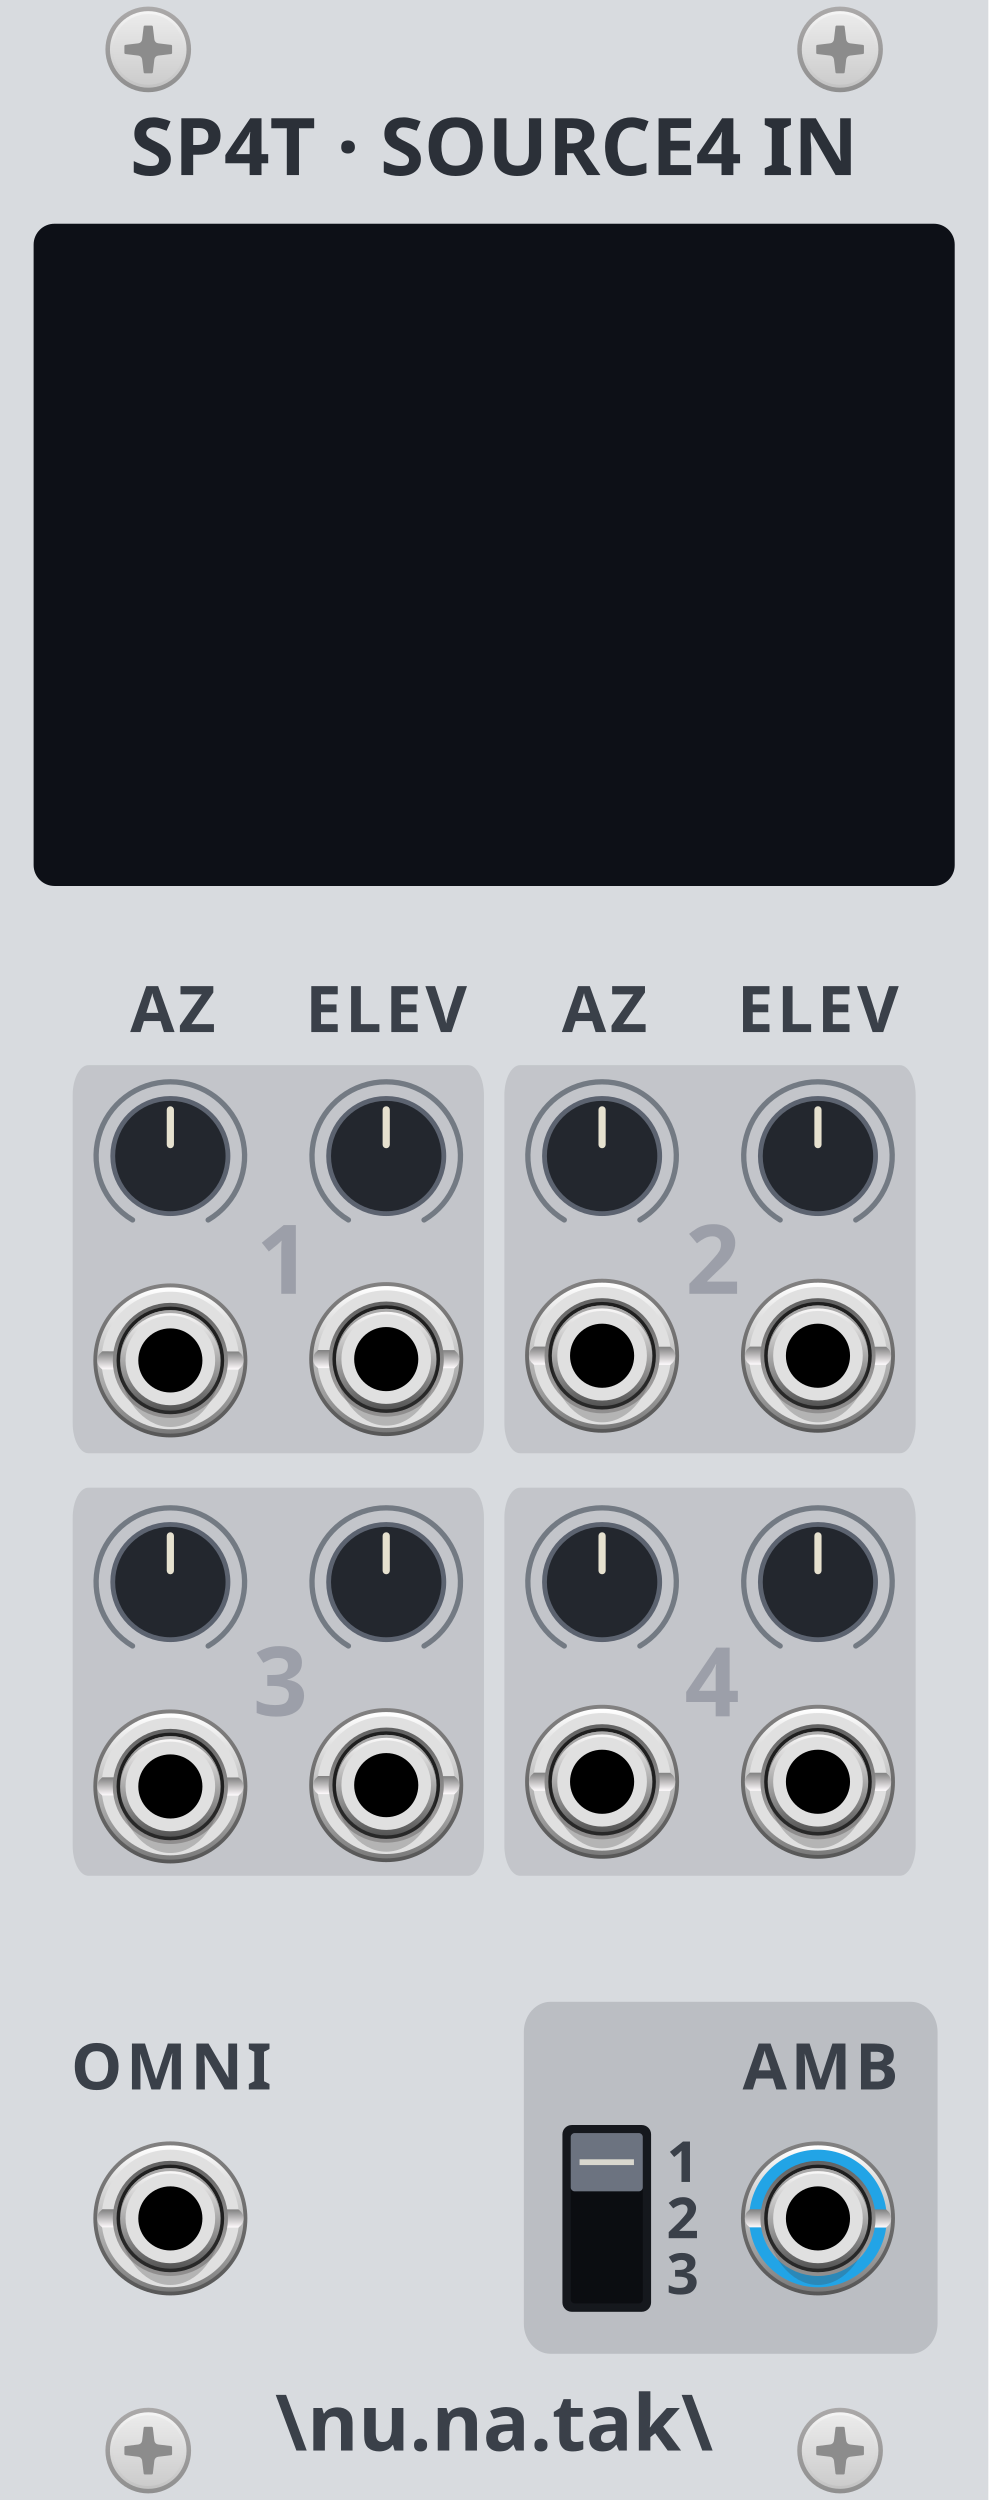
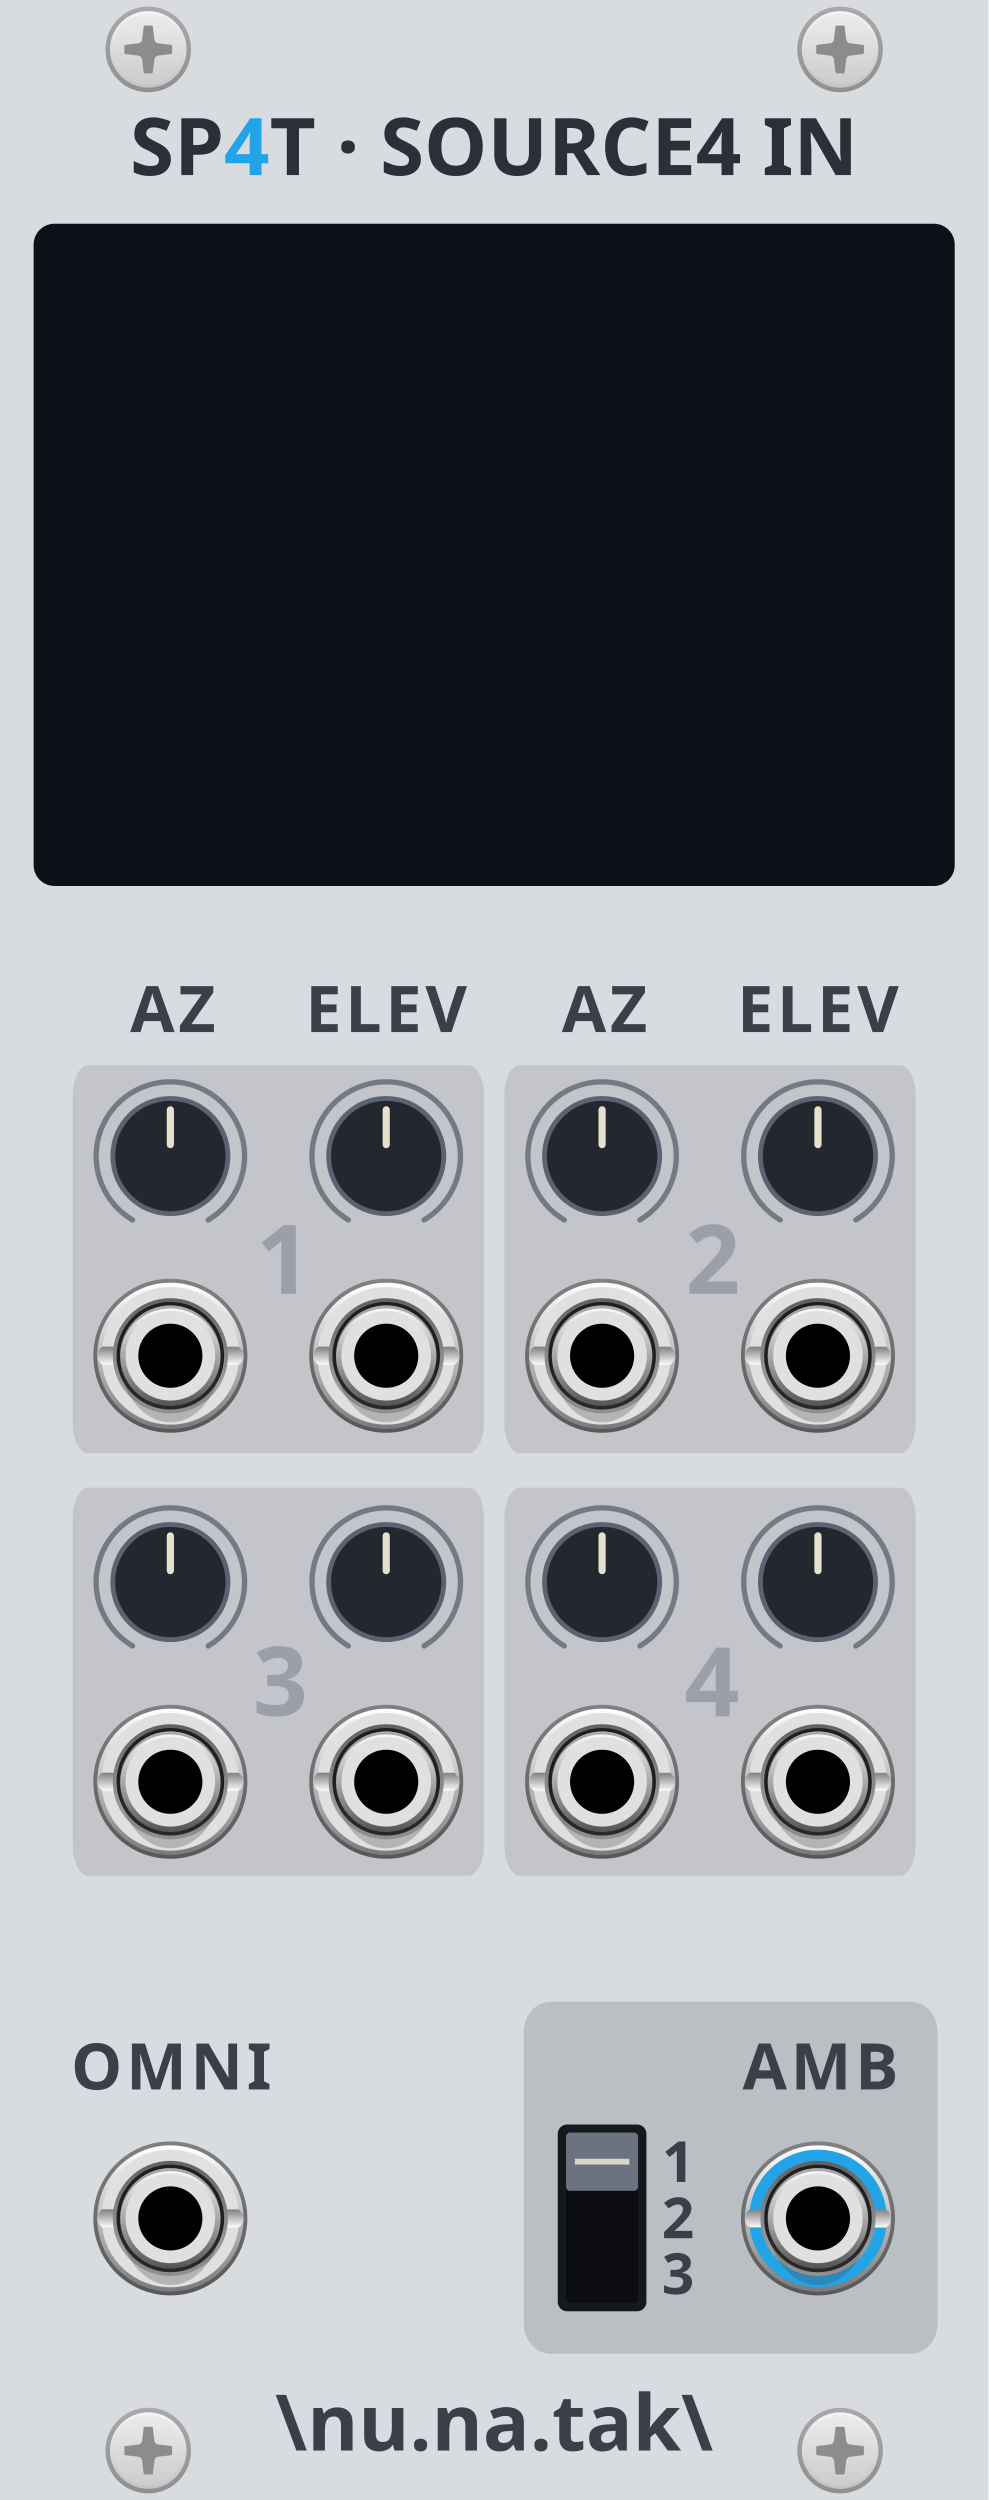
<svg xmlns="http://www.w3.org/2000/svg" xmlns:xlink="http://www.w3.org/1999/xlink" version="1.1" width="50.8mm" height="128.5mm" viewBox="0 0 50.8 128.5" id="svg49">
  <defs id="component-defs">
    <linearGradient id="screw-g1" gradientUnits="userSpaceOnUse" x1="219.999" y1="6477.4" x2="232.999" y2="6477.4" gradientTransform="matrix(6.123234e-17 1 1 -6.123234e-17 -6469.9 -219)">
      <stop offset="0" stop-color="#ABA9A9" id="stop1" />
      <stop offset="1" stop-color="#8F8F8F" id="stop2" />
    </linearGradient>
    <linearGradient id="screw-g2" gradientUnits="userSpaceOnUse" x1="220.687" y1="6477.4" x2="232.311" y2="6477.4" gradientTransform="matrix(6.123234e-17 1 1 -6.123234e-17 -6469.9 -219)">
      <stop offset="0.006" stop-color="#F5F5F5" id="stop3" />
      <stop offset="1" stop-color="#C2C2C2" id="stop4" />
    </linearGradient>
    <linearGradient id="screw-g3" gradientUnits="userSpaceOnUse" x1="221.134" y1="6477.4" x2="231.864" y2="6477.4" gradientTransform="matrix(6.123234e-17 1 1 -6.123234e-17 -6469.9 -219)">
      <stop offset="0.006" stop-color="#EBEBEB" id="stop5" />
      <stop offset="1" stop-color="#CCCCCC" id="stop6" />
    </linearGradient>
    <symbol id="ScrewSilver" viewBox="0 0 15 14.999">
      <circle fill="url(#screw-g1)" cx="7.5" cy="7.499" r="6.5" id="circle6" />
      <circle fill="url(#screw-g2)" cx="7.5" cy="7.499" r="5.812" id="circle7" />
      <circle fill="url(#screw-g3)" cx="7.5" cy="7.499" r="5.365" id="circle8" />
      <path fill="#8C8C8C" d="M10.969,6.81L9.005,6.575C8.704,6.539,8.466,6.301,8.43,5.999L8.196,4.037c-0.01-0.086-0.083-0.15-0.169-0.15H6.973c-0.086,0-0.159,0.064-0.169,0.15l-0.235,1.963C6.533,6.302,6.295,6.54,5.994,6.576L4.031,6.81c-0.086,0.01-0.15,0.083-0.15,0.169v1.054c0,0.086,0.064,0.159,0.15,0.169l1.963,0.235C6.296,8.473,6.533,8.71,6.569,9.012l0.235,1.963c0.01,0.086,0.083,0.15,0.169,0.15h1.054c0.086,0,0.159-0.064,0.169-0.15l0.235-1.963c0.036-0.301,0.274-0.539,0.575-0.575l1.962-0.235c0.086-0.01,0.15-0.083,0.15-0.169V6.979C11.119,6.893,11.054,6.82,10.969,6.81z" id="path8" />
    </symbol>
    <linearGradient id="jack-g16" gradientUnits="userSpaceOnUse" x1="-602.159" y1="1785.691" x2="-578.784" y2="1785.691" gradientTransform="matrix(0 1 1 0 -1773.841 602.399)">
      <stop offset="0" stop-color="#828181" id="stop8" />
      <stop offset="1" stop-color="#575757" id="stop9" />
    </linearGradient>
    <linearGradient id="jack-g17" gradientUnits="userSpaceOnUse" x1="1062.069" y1="-4091.69" x2="1084.274" y2="-4091.69" gradientTransform="matrix(0 1 -1 0 -4079.84 -1061.232)">
      <stop offset="0.006" stop-color="#FFFFFF" id="stop10" />
      <stop offset="1" stop-color="#7A7A7A" id="stop11" />
    </linearGradient>
    <linearGradient id="jack-g18" gradientUnits="userSpaceOnUse" x1="58.862" y1="-54.641" x2="58.862" y2="-51.868" gradientTransform="matrix(1 0 0 -1 -47.00625 -41.32658)">
      <stop offset="0" stop-color="#FFFBFD" id="stop12" />
      <stop offset="1" stop-color="#808080" id="stop13" />
    </linearGradient>
    <linearGradient id="jack-g19" gradientUnits="userSpaceOnUse" x1="-1240.792" y1="-381.897" x2="-1223.316" y2="-381.897" gradientTransform="matrix(0 -1 -1 0 -370.0472 -1220.126)">
      <stop offset="0" stop-color="#B0AEAE" id="stop14" />
      <stop offset="1" stop-color="#616161" id="stop15" />
    </linearGradient>
    <linearGradient id="jack-g20" gradientUnits="userSpaceOnUse" x1="-1884.864" y1="21.483" x2="-1884.864" y2="6.22" gradientTransform="matrix(-1 0 0 -1 -1873.013 25.77966)">
      <stop offset="0" stop-color="#FFFEFE" id="stop16" />
      <stop offset="1" stop-color="#545454" id="stop17" />
    </linearGradient>
-     <linearGradient id="jack-g21" gradientUnits="userSpaceOnUse" x1="-1884.864" y1="8.338" x2="-1884.864" y2="19.366" gradientTransform="matrix(-1 0 0 -1 -1873.013 25.77966)">
-       <stop offset="0" stop-color="#FFFEFE" id="stop18" />
-       <stop offset="1" stop-color="#706C6C" id="stop19" />
-     </linearGradient>
    <symbol id="PJ301M" viewBox="0 0 23.7 23.7">
      <path fill="url(#jack-g16)" d="M11.85,23.615c-6.445,0-11.688-5.243-11.688-11.687c0-6.445,5.243-11.688,11.688-11.688s11.687,5.243,11.687,11.688C23.538,18.373,18.295,23.615,11.85,23.615z" id="path19" />
      <circle fill="url(#jack-g17)" cx="11.85" cy="11.94" r="11.102" id="circle19" />
      <circle fill="#E0E0E0" cx="11.85" cy="11.94" r="10.443" id="circle20" />
      <path fill="url(#jack-g18)" d="M1.521,10.542l-0.43,0.417C0.652,11.537,0.655,12.339,1.099,12.915l0.398,0.369l20.7,0.03l0.402-0.384c0.46-0.573,0.463-1.387,0.008-1.964l-0.41-0.401L1.521,10.542z" id="path20" />
      <circle fill="url(#jack-g19)" cx="11.85" cy="11.928" r="8.738" id="circle21" />
      <circle fill="#1F1F1F" cx="11.85" cy="11.928" r="8.167" id="circle22" />
      <path opacity="0.28" fill="#404040" d="M11.85,4.297c4.213,0,7.629,3.782,7.629,8.448s-3.415,9.288-7.629,9.288s-7.629-4.622-7.629-9.288S7.637,4.297,11.85,4.297z" id="path22" />
      <circle fill="url(#jack-g20)" cx="11.85" cy="11.928" r="7.631" id="circle23" />
      <circle fill="#E0E0E0" cx="11.85" cy="11.928" r="6.8" id="circle24" />
      <g opacity="0.43" id="g26">
        <path fill="#404040" d="M11.85,4.746c4.175,0,7.561,3.257,7.623,7.296c0.001-0.038,0.006-0.075,0.006-0.114c0-4.215-3.415-7.631-7.629-7.631S4.221,7.713,4.221,11.928c0,0.038,0.005,0.076,0.006,0.114C4.289,8.003,7.675,4.746,11.85,4.746z" id="path24" />
        <path opacity="0.28" fill="#404040" d="M4.227,12.042c-0.001,0.037-0.006,0.073-0.006,0.111c0,4.091,3.415,7.407,7.629,7.407C7.675,19.559,4.289,16.203,4.227,12.042z" id="path25" />
        <path opacity="0.28" fill="#404040" d="M11.85,19.559c4.213,0,7.629-3.316,7.629-7.407c0-0.037-0.005-0.073-0.006-0.111C19.411,16.203,16.025,19.559,11.85,19.559z" id="path26" />
      </g>
      <circle fill="#000000" cx="11.85" cy="11.928" r="4.867" id="circle26" />
    </symbol>
    <symbol id="SP4TAmbiPort" viewBox="0 0 23.7 23.7">
      <path fill="url(#jack-g16)" d="M11.85,23.615c-6.445,0-11.688-5.243-11.688-11.687c0-6.445,5.243-11.688,11.688-11.688s11.687,5.243,11.687,11.688C23.538,18.373,18.295,23.615,11.85,23.615z" id="path19-amb" />
      <circle fill="url(#jack-g17)" cx="11.85" cy="11.94" r="11.102" id="circle19-amb" />
      <circle fill="#22A4E6" cx="11.85" cy="11.94" r="10.443" id="circle20-amb" />
      <path fill="url(#jack-g18)" d="M1.521,10.542l-0.43,0.417C0.652,11.537,0.655,12.339,1.099,12.915l0.398,0.369l20.7,0.03l0.402-0.384c0.46-0.573,0.463-1.387,0.008-1.964l-0.41-0.401L1.521,10.542z" id="path20-amb" />
      <circle fill="url(#jack-g19)" cx="11.85" cy="11.928" r="8.738" id="circle21-amb" />
      <circle fill="#1F1F1F" cx="11.85" cy="11.928" r="8.167" id="circle22-amb" />
      <path opacity="0.28" fill="#404040" d="M11.85,4.297c4.213,0,7.629,3.782,7.629,8.448s-3.415,9.288-7.629,9.288s-7.629-4.622-7.629-9.288S7.637,4.297,11.85,4.297z" id="path22-amb" />
      <circle fill="url(#jack-g20)" cx="11.85" cy="11.928" r="7.631" id="circle23-amb" />
      <circle fill="#E0E0E0" cx="11.85" cy="11.928" r="6.8" id="circle24-amb" />
      <g opacity="0.43" id="g26-amb">
        <path fill="#404040" d="M11.85,4.746c4.175,0,7.561,3.257,7.623,7.296c0.001-0.038,0.006-0.075,0.006-0.114c0-4.215-3.415-7.631-7.629-7.631S4.221,7.713,4.221,11.928c0,0.038,0.005,0.076,0.006,0.114C4.289,8.003,7.675,4.746,11.85,4.746z" id="path24-amb" />
        <path opacity="0.28" fill="#404040" d="M4.227,12.042c-0.001,0.037-0.006,0.073-0.006,0.111c0,4.091,3.415,7.407,7.629,7.407C7.675,19.559,4.289,16.203,4.227,12.042z" id="path25-amb" />
        <path opacity="0.28" fill="#404040" d="M11.85,19.559c4.213,0,7.629-3.316,7.629-7.407c0-0.037-0.005-0.073-0.006-0.111C19.411,16.203,16.025,19.559,11.85,19.559z" id="path26-amb" />
      </g>
      <circle fill="#000000" cx="11.85" cy="11.928" r="4.867" id="circle26-amb" />
    </symbol>
-     <symbol id="SP4TRoundLargeKnob" viewBox="0 0 33.167 33.167">
-       <circle fill="#23272E" stroke="#5C6370" stroke-width="1.053" cx="16.584" cy="16.584" r="16.052" id="circle27" />
-       <rect fill="#E6E1CF" x="15.647" y="2.808" width="1.872" height="11.934" rx="0.936" id="rect27" />
-     </symbol>
    <symbol id="SP4TRoundSmallKnob" viewBox="0 0 20 20">
      <circle fill="#23272E" stroke="#5C6370" stroke-width="0.8" cx="10" cy="10" r="9.6" id="circle28" />
      <rect fill="#E6E1CF" x="9.4" y="1.7" width="1.2" height="7" rx="0.6" id="rect28" />
    </symbol>
    <symbol id="SP4TSwitchThree" viewBox="0 0 13.457 28.348">
      <rect fill="#15181D" x="0" y="0" width="13.457" height="28.348" rx="1.418" id="rect29" />
      <rect fill="#0B0D11" x="1.258" y="1.216" width="10.941" height="25.862" rx="0.6" id="rect30" />
      <rect fill="#6C7380" x="1.258" y="1.216" width="10.941" height="8.847" rx="0.6" id="rect31" />
      <rect fill="#D9D7CE" x="2.6" y="5.201" width="8.257" height="0.877" id="rect32" />
    </symbol>
  </defs>
-   <g id="panel" style="display:inline">
+   <g id="panel">
    <rect id="background" x="0" y="0" width="50.8" height="128.5" fill="#d8dbdf" />
-     <use x="0" y="0" xlink:href="#rect33" id="use54" transform="translate(0,21.71832)" />
-     <rect style="display:inline;opacity:0.15;fill:#484c51;fill-opacity:1;stroke:none;stroke-width:0.218;stroke-dasharray:none;stroke-opacity:1" id="rect33" width="21.141" height="19.948" x="3.735" y="54.749" rx="0.809" ry="1.552" />
-     <rect style="display:inline;opacity:0.15;fill:#484c51;fill-opacity:1;stroke:none;stroke-width:0.218;stroke-dasharray:none;stroke-opacity:1" id="rect52" width="21.141" height="19.948" x="25.924" y="54.749" rx="0.809" ry="1.552" />
-     <rect style="fill:#bbbec3;fill-opacity:1;stroke:none;stroke-width:0.284;stroke-dasharray:none;stroke-opacity:1" id="rect85" width="21.266" height="18.093" x="26.925" y="102.892" rx="1.374" ry="1.552" />
-     <text id="title" x="25.4" y="9" font-family="'Rounded Mplus 1c', 'Arial Rounded MT Bold', sans-serif" font-size="4.1px" font-weight="700" text-anchor="middle" fill="#2b3038">SP4T · SOURCE4 IN</text>
-     <text x="8.707" y="107.4" id="text43" style="font-style:normal;font-variant:normal;font-weight:600;font-stretch:normal;font-size:3.3px;font-family:'Barlow Condensed', 'Arial Narrow', sans-serif;-inkscape-font-specification:'Barlow Condensed, Arial Narrow, sans-serif, Semi-Bold';font-variant-ligatures:normal;font-variant-caps:normal;font-variant-numeric:normal;font-variant-east-asian:normal;letter-spacing:0.2;text-anchor:middle;fill:#3a4049">
+     <use x="0" y="0" xlink:href="#rect33" id="use54" transform="translate(0,21.718)" />
+     <rect style="opacity:0.15;fill:#484c51;stroke:none" id="rect33" width="21.141" height="19.948" x="3.735" y="54.749" rx="0.809" ry="1.552" />
+     <rect style="opacity:0.15;fill:#484c51;stroke:none" id="rect52" width="21.141" height="19.948" x="25.924" y="54.749" rx="0.809" ry="1.552" />
+     <rect style="fill:#bbbec3;stroke:none" id="rect85" width="21.266" height="18.093" x="26.925" y="102.892" rx="1.374" ry="1.552" />
+     <text id="title" x="25.4" y="9" font-family="'Rounded Mplus 1c', 'Arial Rounded MT Bold', sans-serif" font-size="4.1" font-weight="700" text-anchor="middle" fill="#2b3038">SP<tspan fill="#22a4e6" id="title-accent">4</tspan>T · SOURCE4 IN</text>
+     <text x="8.707" y="107.4" id="text43" style="font-weight:600;font-size:3.3px;font-family:'Barlow Condensed', 'Arial Narrow', sans-serif;letter-spacing:0.2;text-anchor:middle;fill:#3a4049">
      <tspan id="tspan2" x="8.807" y="107.4">OMNI</tspan>
    </text>
-     <text x="42.072" y="107.4" id="text46" style="font-style:normal;font-variant:normal;font-weight:600;font-stretch:normal;font-size:3.3px;font-family:'Barlow Condensed', 'Arial Narrow', sans-serif;-inkscape-font-specification:'Barlow Condensed, Arial Narrow, sans-serif, Semi-Bold';font-variant-ligatures:normal;font-variant-caps:normal;font-variant-numeric:normal;font-variant-east-asian:normal;letter-spacing:0.2;text-anchor:middle;fill:#3a4049;fill-opacity:1">
+     <text x="42.072" y="107.4" id="text46" style="font-weight:600;font-size:3.3px;font-family:'Barlow Condensed', 'Arial Narrow', sans-serif;letter-spacing:0.2;text-anchor:middle;fill:#3a4049">
      <tspan id="tspan85" x="42.172" y="107.4">AMB</tspan>
    </text>
-     <text id="brand" x="25.4" y="125.958" font-family="'Rounded Mplus 1c', 'Arial Rounded MT Bold', sans-serif" font-size="4px" font-weight="700" text-anchor="middle" fill="#3a4049">\nu.na.tak\</text>
-     <text x="8.784" y="53.045" id="text72" style="font-style:normal;font-variant:normal;font-weight:600;font-stretch:normal;font-size:3.3px;font-family:'Barlow Condensed', 'Arial Narrow', sans-serif;-inkscape-font-specification:'Barlow Condensed, Arial Narrow, sans-serif, Semi-Bold';font-variant-ligatures:normal;font-variant-caps:normal;font-variant-numeric:normal;font-variant-east-asian:normal;letter-spacing:0.2;text-anchor:middle;fill:#3a4049">
+     <text id="brand" x="25.4" y="125.958" font-family="'Rounded Mplus 1c', 'Arial Rounded MT Bold', sans-serif" font-size="4" font-weight="700" text-anchor="middle" fill="#3a4049">\nu.na.tak\</text>
+     <text x="8.784" y="53.045" id="text72" style="font-weight:600;font-size:3.3px;font-family:'Barlow Condensed', 'Arial Narrow', sans-serif;letter-spacing:0.2;text-anchor:middle;fill:#3a4049">
      <tspan id="tspan45" x="8.884" y="53.045">AZ</tspan>
    </text>
-     <text x="19.754" y="53.045" id="text73" style="font-style:normal;font-variant:normal;font-weight:600;font-stretch:normal;font-size:3.3px;font-family:'Barlow Condensed', 'Arial Narrow', sans-serif;-inkscape-font-specification:'Barlow Condensed, Arial Narrow, sans-serif, Semi-Bold';font-variant-ligatures:normal;font-variant-caps:normal;font-variant-numeric:normal;font-variant-east-asian:normal;letter-spacing:0.2;text-anchor:middle;fill:#3a4049">
+     <text x="19.754" y="53.045" id="text73" style="font-weight:600;font-size:3.3px;font-family:'Barlow Condensed', 'Arial Narrow', sans-serif;letter-spacing:0.2;text-anchor:middle;fill:#3a4049">
      <tspan id="tspan46" x="19.854" y="53.045">ELEV</tspan>
    </text>
-     <rect id="screen" x="1.728" y="11.5" width="47.344" height="34.039" rx="1.072" fill="#0d1017" style="display:inline;stroke-width:1.156" />
-     <text x="14.474" y="66.498" id="text50" style="font-style:normal;font-variant:normal;font-weight:600;font-stretch:normal;font-size:4.939px;font-family:'Barlow Condensed', 'Arial Narrow', sans-serif;-inkscape-font-specification:'Barlow Condensed, Arial Narrow, sans-serif, Semi-Bold';font-variant-ligatures:normal;font-variant-caps:normal;font-variant-numeric:normal;font-variant-east-asian:normal;letter-spacing:0.2;text-anchor:middle;fill:#777a88;fill-opacity:0.5">
+     <rect id="screen" x="1.728" y="11.5" width="47.344" height="34.039" rx="1.072" fill="#0d1017" style="stroke-width:1.156" />
+     <text x="14.474" y="66.498" id="text50" style="font-weight:600;font-size:4.939px;font-family:'Barlow Condensed', 'Arial Narrow', sans-serif;letter-spacing:0.2;text-anchor:middle;fill:#777a88;fill-opacity:0.5">
      <tspan id="tspan50" x="14.574" y="66.498">1</tspan>
    </text>
-     <text x="30.973" y="53.045" id="text51" style="font-style:normal;font-variant:normal;font-weight:600;font-stretch:normal;font-size:3.3px;font-family:'Barlow Condensed', 'Arial Narrow', sans-serif;-inkscape-font-specification:'Barlow Condensed, Arial Narrow, sans-serif, Semi-Bold';font-variant-ligatures:normal;font-variant-caps:normal;font-variant-numeric:normal;font-variant-east-asian:normal;letter-spacing:0.2;text-anchor:middle;fill:#3a4049">
+     <text x="30.973" y="53.045" id="text51" style="font-weight:600;font-size:3.3px;font-family:'Barlow Condensed', 'Arial Narrow', sans-serif;letter-spacing:0.2;text-anchor:middle;fill:#3a4049">
      <tspan id="tspan51" x="31.073" y="53.045">AZ</tspan>
    </text>
-     <text x="41.945" y="53.045" id="text52" style="font-style:normal;font-variant:normal;font-weight:600;font-stretch:normal;font-size:3.3px;font-family:'Barlow Condensed', 'Arial Narrow', sans-serif;-inkscape-font-specification:'Barlow Condensed, Arial Narrow, sans-serif, Semi-Bold';font-variant-ligatures:normal;font-variant-caps:normal;font-variant-numeric:normal;font-variant-east-asian:normal;letter-spacing:0.2;text-anchor:middle;fill:#3a4049">
+     <text x="41.945" y="53.045" id="text52" style="font-weight:600;font-size:3.3px;font-family:'Barlow Condensed', 'Arial Narrow', sans-serif;letter-spacing:0.2;text-anchor:middle;fill:#3a4049">
      <tspan id="tspan52" x="42.045" y="53.045">ELEV</tspan>
    </text>
-     <text x="36.545" y="66.498" id="text53" style="font-style:normal;font-variant:normal;font-weight:600;font-stretch:normal;font-size:4.939px;font-family:'Barlow Condensed', 'Arial Narrow', sans-serif;-inkscape-font-specification:'Barlow Condensed, Arial Narrow, sans-serif, Semi-Bold';font-variant-ligatures:normal;font-variant-caps:normal;font-variant-numeric:normal;font-variant-east-asian:normal;letter-spacing:0.2;text-anchor:middle;fill:#777a88;fill-opacity:0.5">
+     <text x="36.545" y="66.498" id="text53" style="font-weight:600;font-size:4.939px;font-family:'Barlow Condensed', 'Arial Narrow', sans-serif;letter-spacing:0.2;text-anchor:middle;fill:#777a88;fill-opacity:0.5">
      <tspan id="tspan53" x="36.645" y="66.498">2</tspan>
    </text>
-     <use x="0" y="0" xlink:href="#rect33" id="use55" transform="translate(22.18881,21.71832)" />
-     <text x="14.316" y="88.186" id="text55" style="font-style:normal;font-variant:normal;font-weight:600;font-stretch:normal;font-size:4.939px;font-family:'Barlow Condensed', 'Arial Narrow', sans-serif;-inkscape-font-specification:'Barlow Condensed, Arial Narrow, sans-serif, Semi-Bold';font-variant-ligatures:normal;font-variant-caps:normal;font-variant-numeric:normal;font-variant-east-asian:normal;letter-spacing:0.2;text-anchor:middle;fill:#777a88;fill-opacity:0.5">
+     <use x="0" y="0" xlink:href="#rect33" id="use55" transform="translate(22.189,21.718)" />
+     <text x="14.316" y="88.186" id="text55" style="font-weight:600;font-size:4.939px;font-family:'Barlow Condensed', 'Arial Narrow', sans-serif;letter-spacing:0.2;text-anchor:middle;fill:#777a88;fill-opacity:0.5">
      <tspan id="tspan57" x="14.416" y="88.186">3</tspan>
    </text>
-     <text x="36.504" y="88.216" id="text56" style="font-style:normal;font-variant:normal;font-weight:600;font-stretch:normal;font-size:4.939px;font-family:'Barlow Condensed', 'Arial Narrow', sans-serif;-inkscape-font-specification:'Barlow Condensed, Arial Narrow, sans-serif, Semi-Bold';font-variant-ligatures:normal;font-variant-caps:normal;font-variant-numeric:normal;font-variant-east-asian:normal;letter-spacing:0.2;text-anchor:middle;fill:#777a88;fill-opacity:0.5">
+     <text x="36.504" y="88.216" id="text56" style="font-weight:600;font-size:4.939px;font-family:'Barlow Condensed', 'Arial Narrow', sans-serif;letter-spacing:0.2;text-anchor:middle;fill:#777a88;fill-opacity:0.5">
      <tspan id="tspan58" x="36.604" y="88.216">4</tspan>
    </text>
    <path d="m 6.813,84.603 a 3.816,3.816 0 1 1 3.887,0" id="path36" style="fill:none;stroke:#737a83;stroke-width:0.273;stroke-linecap:round" />
    <path d="m 17.909,84.603 a 3.816,3.816 0 1 1 3.887,0" id="path51" style="fill:none;stroke:#737a83;stroke-width:0.273;stroke-linecap:round" />
    <path d="m 40.1,84.603 a 3.816,3.816 0 1 1 3.887,0" id="path53" style="fill:none;stroke:#737a83;stroke-width:0.273;stroke-linecap:round" />
    <path d="m 29.004,84.603 a 3.816,3.816 0 1 1 3.887,0" id="path1" style="fill:none;stroke:#737a83;stroke-width:0.273;stroke-linecap:round" />
    <path d="m 6.813,62.705 a 3.816,3.816 0 1 1 3.887,0" id="path2" style="fill:none;stroke:#737a83;stroke-width:0.273;stroke-linecap:round" />
    <path d="m 17.909,62.705 a 3.816,3.816 0 1 1 3.887,0" id="path3" style="fill:none;stroke:#737a83;stroke-width:0.273;stroke-linecap:round" />
    <path d="m 40.1,62.705 a 3.816,3.816 0 1 1 3.887,0" id="path4" style="fill:none;stroke:#737a83;stroke-width:0.273;stroke-linecap:round" />
    <path d="m 29.004,62.705 a 3.816,3.816 0 1 1 3.887,0" id="path9" style="fill:none;stroke:#737a83;stroke-width:0.273;stroke-linecap:round" />
-     <text x="34.263" y="112.151" id="text47" style="font-style:normal;font-variant:normal;font-weight:600;font-stretch:normal;font-size:2.9px;font-family:'Barlow Condensed', 'Arial Narrow', sans-serif;-inkscape-font-specification:'Barlow Condensed, Arial Narrow, sans-serif, Semi-Bold';font-variant-ligatures:normal;font-variant-caps:normal;font-variant-numeric:normal;font-variant-east-asian:normal;letter-spacing:0.2;text-anchor:start;fill:#3a4049;fill-opacity:1">
-       <tspan id="tspan82" x="34.263" y="112.151">1</tspan>
+     <text x="34.023" y="112.151" id="text47" style="font-weight:600;font-size:2.9px;font-family:'Barlow Condensed', 'Arial Narrow', sans-serif;letter-spacing:0.2;text-anchor:start;fill:#3a4049">
+       <tspan id="tspan82" x="34.023" y="112.151">1</tspan>
    </text>
-     <text x="34.263" y="115.041" id="text48" style="font-style:normal;font-variant:normal;font-weight:600;font-stretch:normal;font-size:2.9px;font-family:'Barlow Condensed', 'Arial Narrow', sans-serif;-inkscape-font-specification:'Barlow Condensed, Arial Narrow, sans-serif, Semi-Bold';font-variant-ligatures:normal;font-variant-caps:normal;font-variant-numeric:normal;font-variant-east-asian:normal;letter-spacing:0.2;text-anchor:start;fill:#3a4049;fill-opacity:1">
-       <tspan id="tspan83" x="34.263" y="115.041">2</tspan>
+     <text x="34.023" y="115.041" id="text48" style="font-weight:600;font-size:2.9px;font-family:'Barlow Condensed', 'Arial Narrow', sans-serif;letter-spacing:0.2;text-anchor:start;fill:#3a4049">
+       <tspan id="tspan83" x="34.023" y="115.041">2</tspan>
    </text>
-     <text x="34.263" y="117.911" id="text49" style="font-style:normal;font-variant:normal;font-weight:600;font-stretch:normal;font-size:2.9px;font-family:'Barlow Condensed', 'Arial Narrow', sans-serif;-inkscape-font-specification:'Barlow Condensed, Arial Narrow, sans-serif, Semi-Bold';font-variant-ligatures:normal;font-variant-caps:normal;font-variant-numeric:normal;font-variant-east-asian:normal;letter-spacing:0.2;text-anchor:start;fill:#3a4049;fill-opacity:1">
-       <tspan id="tspan84" x="34.263" y="117.911">3</tspan>
+     <text x="34.023" y="117.911" id="text49" style="font-weight:600;font-size:2.9px;font-family:'Barlow Condensed', 'Arial Narrow', sans-serif;letter-spacing:0.2;text-anchor:start;fill:#3a4049">
+       <tspan id="tspan84" x="34.023" y="117.911">3</tspan>
    </text>
  </g>
-   <g id="components" style="display:inline">
-     <use id="ambi-output" xlink:href="#SP4TAmbiPort" x="37.287" y="109.987" width="8.026" height="8.026" transform="translate(0.7434966)" />
+   <g id="components">
+     <use id="ambi-output" xlink:href="#SP4TAmbiPort" x="37.287" y="109.987" width="8.026" height="8.026" transform="translate(0.743)" />
    <use id="screw-top-left" xlink:href="#ScrewSilver" x="5.08" y="0" width="5.08" height="5.08" />
    <use id="screw-top-right" xlink:href="#ScrewSilver" x="40.64" y="0" width="5.08" height="5.08" />
    <use id="screw-bottom-left" xlink:href="#ScrewSilver" x="5.08" y="123.42" width="5.08" height="5.08" />
    <use id="screw-bottom-right" xlink:href="#ScrewSilver" x="40.64" y="123.42" width="5.08" height="5.08" />
-     <g id="g51" transform="matrix(0.9107457,0,0,0.9107457,-12.0504,14.68217)">
-       <use id="elevation-cv-param" xlink:href="#SP4TRoundSmallKnob" x="19.459" y="69.78" width="6.773" height="6.773" />
+     <g id="g51" transform="matrix(0.9107457,0,0,0.9107457,-12.0504,14.6822)">
+       <use id="src3-az-param" xlink:href="#SP4TRoundSmallKnob" x="19.459" y="69.78" width="6.773" height="6.773" />
    </g>
-     <use id="order-param" xlink:href="#SP4TSwitchThree" x="24.646" y="109.2" width="4.557" height="9.6" transform="translate(4.262533,0.0264)" />
-     <use id="left-input" xlink:href="#PJ301M" x="4" y="109.987" width="8.026" height="8.026" transform="translate(0.7434968)" />
-     <g id="g52" transform="matrix(0.9107457,0,0,0.9107457,-0.9547315,14.68217)">
-       <use id="use51" xlink:href="#SP4TRoundSmallKnob" x="19.459" y="69.78" width="6.773" height="6.773" />
+     <use id="order-param" xlink:href="#SP4TSwitchThree" x="24.646" y="109.2" width="4.557" height="9.6" transform="translate(4.023,0)" />
+     <use id="omni-input" xlink:href="#PJ301M" x="4" y="109.987" width="8.026" height="8.026" transform="translate(0.743)" />
+     <g id="g52" transform="matrix(0.9107457,0,0,0.9107457,-0.9547,14.6822)">
+       <use id="src3-elev-param" xlink:href="#SP4TRoundSmallKnob" x="19.459" y="69.78" width="6.773" height="6.773" />
    </g>
-     <g id="g54" transform="matrix(0.9107457,0,0,0.9107457,21.2366,14.68217)">
-       <use id="use53" xlink:href="#SP4TRoundSmallKnob" x="19.459" y="69.78" width="6.773" height="6.773" />
+     <g id="g54" transform="matrix(0.9107457,0,0,0.9107457,21.2366,14.6822)">
+       <use id="src4-elev-param" xlink:href="#SP4TRoundSmallKnob" x="19.459" y="69.78" width="6.773" height="6.773" />
    </g>
-     <use id="elevation-cv-input" xlink:href="#PJ301M" x="4" y="69.154" width="8.026" height="8.026" transform="translate(11.83916,18.56224)" />
-     <use id="spread-cv-input" xlink:href="#PJ301M" x="4" y="87.894" width="8.026" height="8.026" transform="translate(0.7434968,-0.1096593)" />
-     <use id="use71" xlink:href="#PJ301M" x="4" y="50.414" width="8.026" height="8.026" transform="translate(34.0305,37.12958)" />
-     <use id="use1" xlink:href="#PJ301M" x="4" y="50.414" width="8.026" height="8.026" transform="translate(22.93483,37.12958)" />
-     <g id="g2" transform="matrix(0.9107457,0,0,0.9107457,10.14094,14.68217)">
-       <use id="use2" xlink:href="#SP4TRoundSmallKnob" x="19.459" y="69.78" width="6.773" height="6.773" />
+     <use id="src3-elev-cv-input" xlink:href="#PJ301M" x="4" y="69.154" width="8.026" height="8.026" transform="translate(11.839,18.39)" />
+     <use id="src3-az-cv-input" xlink:href="#PJ301M" x="4" y="87.894" width="8.026" height="8.026" transform="translate(0.743,-0.35)" />
+     <use id="src4-elev-cv-input" xlink:href="#PJ301M" x="4" y="50.414" width="8.026" height="8.026" transform="translate(34.03,37.13)" />
+     <use id="src4-az-cv-input" xlink:href="#PJ301M" x="4" y="50.414" width="8.026" height="8.026" transform="translate(22.935,37.13)" />
+     <g id="g2" transform="matrix(0.9107457,0,0,0.9107457,10.1409,14.6822)">
+       <use id="src4-az-param" xlink:href="#SP4TRoundSmallKnob" x="19.459" y="69.78" width="6.773" height="6.773" />
    </g>
-     <g id="g3" transform="matrix(0.9107457,0,0,0.9107457,-12.0504,-7.215711)">
-       <use id="use3" xlink:href="#SP4TRoundSmallKnob" x="19.459" y="69.78" width="6.773" height="6.773" />
+     <g id="g3" transform="matrix(0.9107457,0,0,0.9107457,-12.0504,-7.2157)">
+       <use id="src1-az-param" xlink:href="#SP4TRoundSmallKnob" x="19.459" y="69.78" width="6.773" height="6.773" />
    </g>
-     <g id="g4" transform="matrix(0.9107457,0,0,0.9107457,-0.9547315,-7.215711)">
-       <use id="use4" xlink:href="#SP4TRoundSmallKnob" x="19.459" y="69.78" width="6.773" height="6.773" />
+     <g id="g4" transform="matrix(0.9107457,0,0,0.9107457,-0.9547,-7.2157)">
+       <use id="src1-elev-param" xlink:href="#SP4TRoundSmallKnob" x="19.459" y="69.78" width="6.773" height="6.773" />
    </g>
-     <g id="g5" transform="matrix(0.9107457,0,0,0.9107457,21.2366,-7.215711)">
-       <use id="use5" xlink:href="#SP4TRoundSmallKnob" x="19.459" y="69.78" width="6.773" height="6.773" />
+     <g id="g5" transform="matrix(0.9107457,0,0,0.9107457,21.2366,-7.2157)">
+       <use id="src2-elev-param" xlink:href="#SP4TRoundSmallKnob" x="19.459" y="69.78" width="6.773" height="6.773" />
    </g>
-     <use id="use6" xlink:href="#PJ301M" x="4" y="69.154" width="8.026" height="8.026" transform="translate(11.83916,-3.335633)" />
-     <use id="use7" xlink:href="#PJ301M" x="4" y="87.894" width="8.026" height="8.026" transform="translate(0.7434968,-22.00754)" />
-     <use id="use8" xlink:href="#PJ301M" x="4" y="50.414" width="8.026" height="8.026" transform="translate(34.0305,15.2317)" />
-     <use id="use9" xlink:href="#PJ301M" x="4" y="50.414" width="8.026" height="8.026" transform="translate(22.93483,15.2317)" />
-     <g id="g10" transform="matrix(0.9107457,0,0,0.9107457,10.14094,-7.215711)">
-       <use id="use10" xlink:href="#SP4TRoundSmallKnob" x="19.459" y="69.78" width="6.773" height="6.773" />
+     <use id="src1-elev-cv-input" xlink:href="#PJ301M" x="4" y="69.154" width="8.026" height="8.026" transform="translate(11.839,-3.508)" />
+     <use id="src1-az-cv-input" xlink:href="#PJ301M" x="4" y="87.894" width="8.026" height="8.026" transform="translate(0.743,-22.248)" />
+     <use id="src2-elev-cv-input" xlink:href="#PJ301M" x="4" y="50.414" width="8.026" height="8.026" transform="translate(34.03,15.232)" />
+     <use id="src2-az-cv-input" xlink:href="#PJ301M" x="4" y="50.414" width="8.026" height="8.026" transform="translate(22.935,15.232)" />
+     <g id="g10" transform="matrix(0.9107457,0,0,0.9107457,10.1409,-7.2157)">
+       <use id="src2-az-param" xlink:href="#SP4TRoundSmallKnob" x="19.459" y="69.78" width="6.773" height="6.773" />
    </g>
  </g>
</svg>
